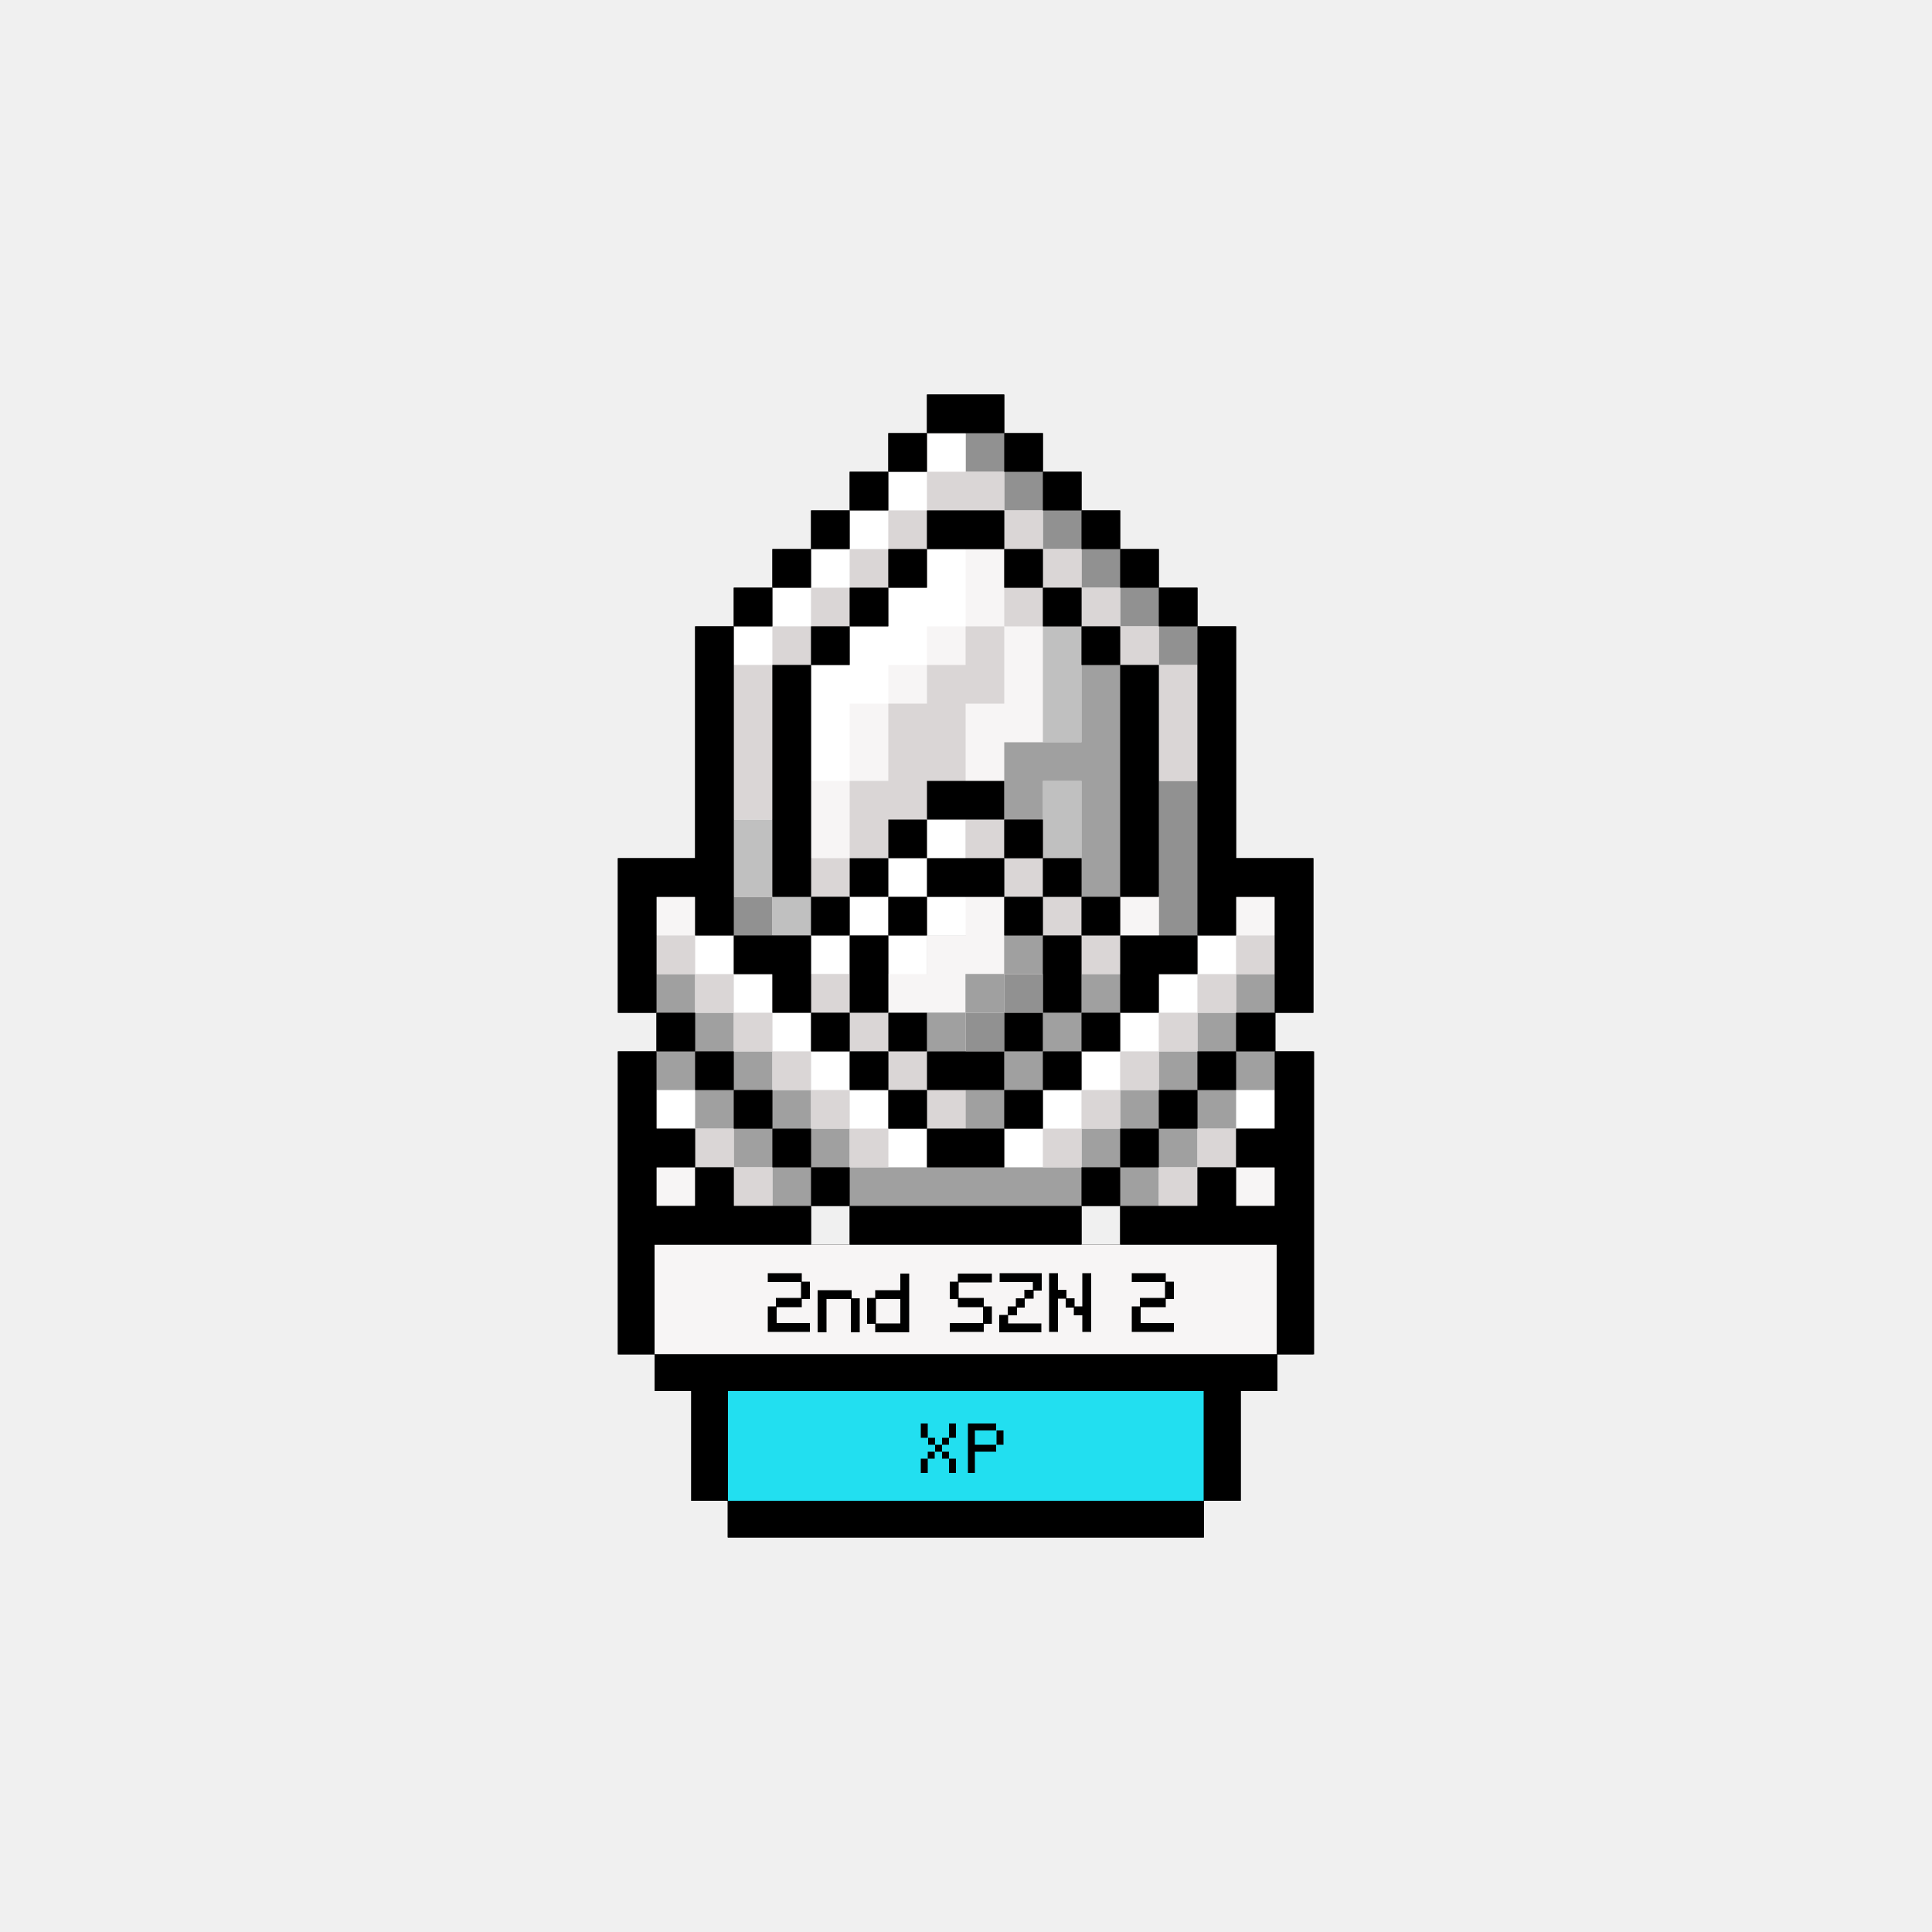
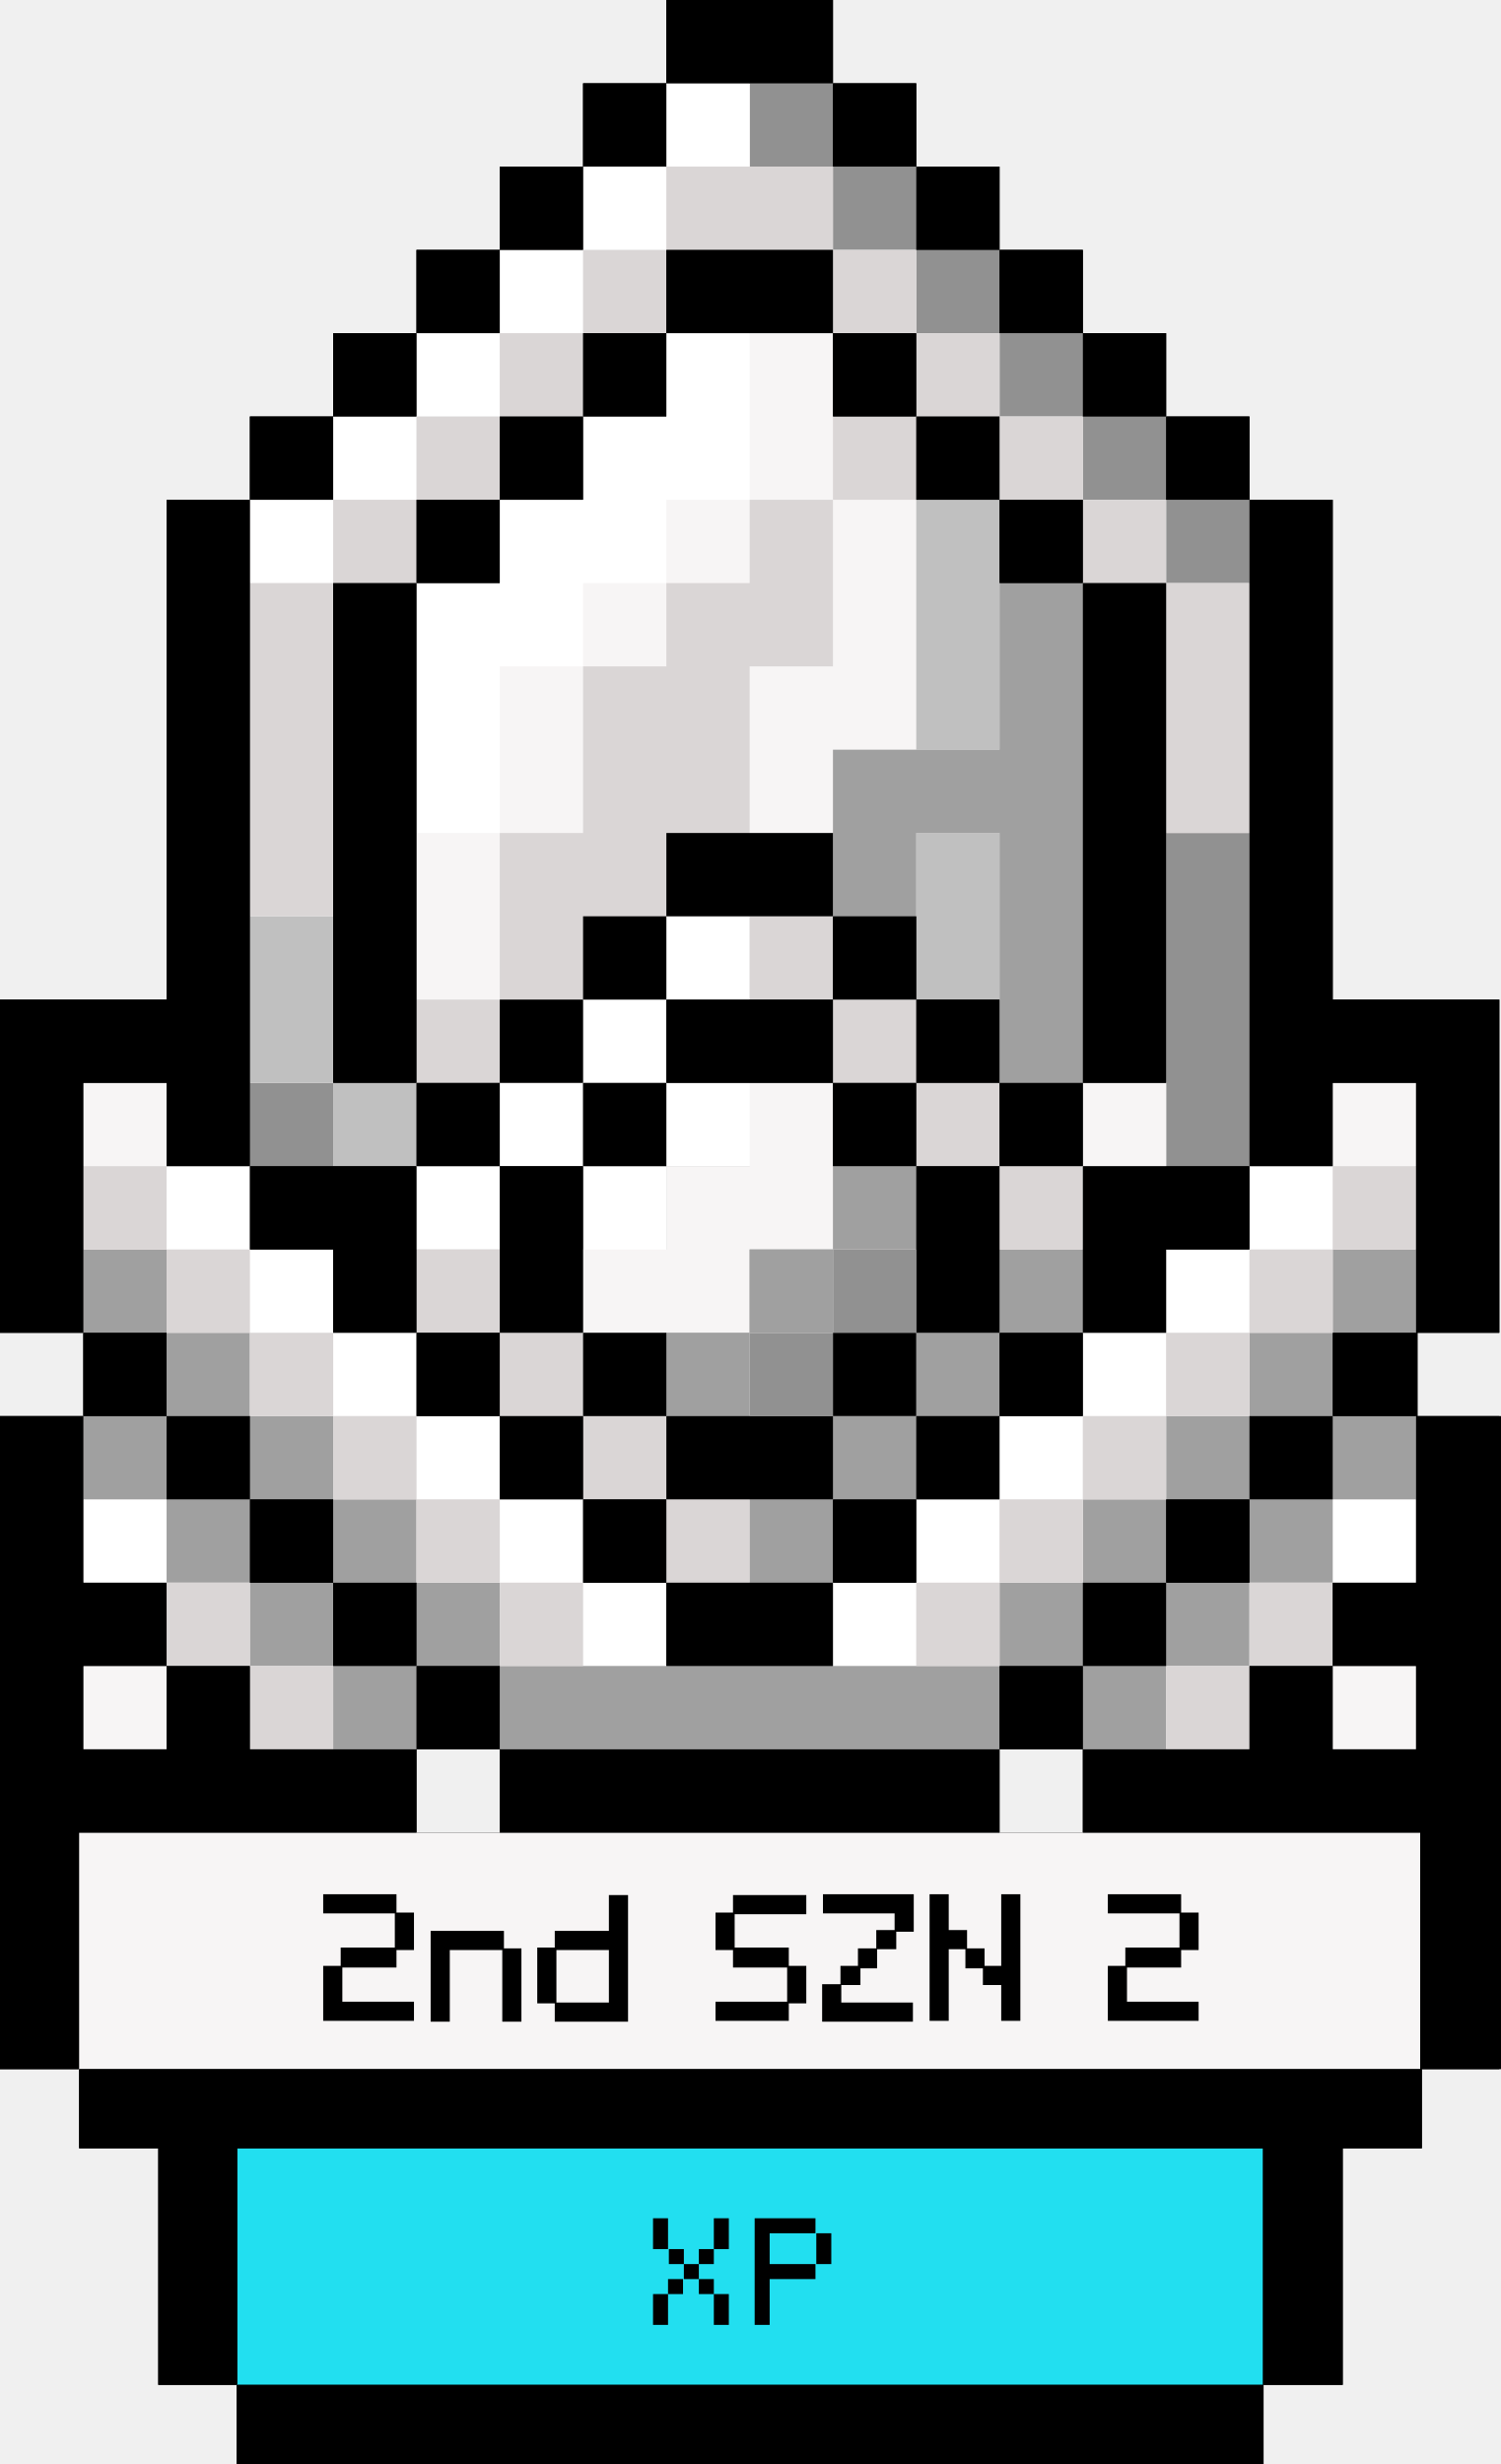
- <svg xmlns="http://www.w3.org/2000/svg" viewBox="0 0 500 500">
-   <path d="M339.9 262.1v-40h-20v-60h-10v-10h-10v-10h-10v-10h-10v-10h-10v-10h-10v-10h-20v10h-10v10h-10v10h-10v10h-10v10h-10v10h-10v60h-20v40h10v10h-10v78.4h9.5v9.5h9.5v28.4h9.5v9.5h123.2v-9.5h9.5V360h9.5v-9.5h9.5v-78.4h-10v-10h9.8zm-120 60h-10v-10h10v10zm70 0h-10v-10h10v10z" />
+ <svg xmlns="http://www.w3.org/2000/svg" viewBox="0 0 180.2 295.8">
+   <path d="M180 160v-40h-20V60h-10V50h-10V40h-10V30h-10V20h-10V10h-10V0H80v10H70v10H60v10H50v10H40v10H30v10H20v60H0v40h10v10H0v78.4h9.5v9.5H19v28.4h9.5v9.5h123.2v-9.5h9.5v-28.4h9.5v-9.5h9.5V170h-10v-10h9.8 0zM60 220H50v-10h10v10zm70 0h-10v-10h10v10z" />
  <g fill="#f7f5f5">
-     <path d="M319.9 232.1v10h-10v10h-10v10h-10v10h-10v10h-10v10h-10v10h-20v-10h-10v-10h-10v-10h-10v-10h-10v-10h-10v-10h-10v-10h-10v30h10v10h10v10h10v10h10v10h10v10h60v-10h10v-10h10v-10h10v-10h10v-10h10v-30h-10 0zm-150 70h10v10h-10z" />
-     <path d="M319.9 302.1h10v10h-10zm-110-60v-10h-10v-60h10v-10h10v-10h10v-10h10v-10h20v10h10v10h10v10h10v10h10v60h-10v10h-10v10h-10v-10h-10v-10h-20v10h-10v10h-10v-10h-10v20h10v10h10v10h10v10h20v-10h10v-10h10v-10h10v-10h10v-10h10v-80h-10v-10h-10v-10h-10v-10h-10v-10h-10v-10h-20v10h-10v10h-10v10h-10v10h-10v10h-10v80h20z" />
-     <path d="M219.9 242.1h10v-10h10v-10h20v-10h10v10h10v10h10v-60h-10v-10h-10v-10h-10v-10h-20v10h-10v10h-10v10h-10v60h10v10h0zm-20 50h-10v-10h-10v-10h-10v20h10v10h10v10h20v-10h-10v-10z" />
-     <path d="M309.9 282.1v10h-10v10h-10v10h20v-10h10v-10h10v-20h-10v10h-10zm-40-50h10v10h-10z" />
-     <path d="M259.9 222.1h10v10h-10z" />
+     <path d="M160 130v10h-10v10h-10v10h-10v10h-10v10h-10v10h-10v10H80v-10H70v-10H60v-10H50v-10H40v-10H30v-10H20v-10H10v30h10v10h10v10h10v10h10v10h10v10h60v-10h10v-10h10v-10h10v-10h10v-10h10v-30h-10 0zM10 200h10v10H10v-10z" />
+     <path d="M160 200h10v10h-10v-10zM50 140v-10H40V70h10V60h10V50h10V40h10V30h20v10h10v10h10v10h10v10h10v60h-10v10h-10v10h-10v-10h-10v-10H80v10H70v10H60v-10H50v20h10v10h10v10h10v10h20v-10h10v-10h10v-10h10v-10h10v-10h10V60h-10V50h-10V40h-10V30h-10V20h-10V10H80v10H70v10H60v10H50v10H40v10H30v80h20z" />
+     <path d="M60 140h10v-10h10v-10h20v-10h10v10h10v10h10V70h-10V60h-10V50h-10V40H80v10H70v10H60v10H50v60h10v10h0zm-20 50H30v-10H20v-10H10v20h10v10h10v10h20v-10H40v-10z" />
+     <path d="M150 180v10h-10v10h-10v10h20v-10h10v-10h10v-20h-10v10h-10zm-40-50h10v10h-10v-10z" />
+     <path d="M100,120h10v10h-10V120z" />
  </g>
-   <path d="M249.9 212.1h10v10h-10zm-10 30v10 10h10v-10h10v-10h-10zm30-10h10v10h-10z" fill="#a0a0a0" />
+   <path d="M90 110h10v10H90v-10zm-10 30v10 10h10v-10h10v-10H90 80zm30-10h10v10h-10v-10z" fill="#a0a0a0" />
  <g fill="#919191">
-     <path d="M249.9 112.1h10v10h-10z" />
-     <path d="M259.9 122.1h10v10h-10z" />
-     <path d="M269.9 132.1h10v10h-10z" />
-     <path d="M279.9 142.1h10v10h-10z" />
-     <path d="M289.9 152.1h10v10h-10z" />
-     <path d="M299.9 162.1h10v10h-10zm0 50v30h10v-40h-10v10z" />
-     <path d="M189.9 232.1h10v10h-10zm100 10h10v10h-10z" />
-     <path d="M279.9 252.1h10v10h-10z" />
-     <path d="M269.9 262.1h10v10h-10z" />
-     <path d="M259.9 272.1h10v10h-10z" />
-     <path d="M249.9 282.1h10v10h-10zm0-20h10v10h-10z" />
-     <path d="M259.9 252.1h10v10h-10z" />
+     <path d="M90,10h10v10H90V10z" />
+     <path d="M100,20h10v10h-10V20z" />
+     <path d="M110,30h10v10h-10V30z" />
+     <path d="M120,40h10v10h-10V40z" />
+     <path d="M130,50h10v10h-10V50z" />
+     <path d="M140 60h10v10h-10V60zm0 50v30h10v-40h-10v10z" />
+     <path d="M30 130h10v10H30v-10zm100 10h10v10h-10v-10z" />
+     <path d="M120,150h10v10h-10V150z" />
+     <path d="M110,160h10v10h-10V160z" />
+     <path d="M100,170h10v10h-10V170z" />
+     <path d="M90 180h10v10H90v-10zm0-20h10v10H90v-10z" />
+     <path d="M100,150h10v10h-10V150z" />
  </g>
  <g fill="#f7f5f5">
-     <path d="M229.9 192.1v-10h-10v20h10v-10z" />
-     <path d="M209.9 212.1v10h10v-20h-10v10zm20-40h10v10h-10zm0 50h10v10h-10z" />
-     <path d="M239.9 212.1h10v10h-10z" />
-     <path d="M259.9 182.1h-10v30h10v-20h10v-30h-10v20zm-20-20h10v10h-10z" />
-     <path d="M259.9 152.1v-10h-10v20h10v-10z" />
+     <path d="M70,90V80H60v20h10V90z" />
+     <path d="M50 110v10h10v-20H50v10zm20-40h10v10H70V70zm0 50h10v10H70v-10z" />
+     <path d="M80,110h10v10H80V110z" />
+     <path d="M100 80H90v30h10V90h10V60h-10v20zM80 60h10v10H80V60z" />
+     <path d="M100,50V40H90v20h10V50z" />
  </g>
  <g fill="#fff">
-     <path d="M239.9 112.1h10v10h-10z" />
-     <path d="M229.9 122.1h10v10h-10z" />
-     <path d="M219.9 132.1h10v10h-10z" />
-     <path d="M209.9 142.1h10v10h-10z" />
-     <path d="M199.9 152.1h10v10h-10z" />
-     <path d="M189.9 162.1h10v10h-10z" />
+     <path d="M80,10h10v10H80V10z" />
+     <path d="M70,20h10v10H70V20z" />
+     <path d="M60,30h10v10H60V30z" />
+     <path d="M50,40h10v10H50V40z" />
+     <path d="M40,50h10v10H40V50z" />
+     <path d="M30,60h10v10H30V60z" />
  </g>
  <g fill="#f7f5f5">
-     <path d="M289.9 232.1h10v10h-10z" />
-     <path d="M279.9 242.1h10v10h-10z" />
-     <path d="M269.9 252.1h10v10h-10z" />
-     <path d="M259.9 262.1h10v10h-10z" />
-     <path d="M249.9 272.1h10v10h-10zm70-40h10v10h-10zm-70 20h10v-20h-10v10h-10v10h-10v10h20v-10zm-80 50h10v10h-10zm150 0h10v10h-10zm-150-70h10v10h-10z" />
+     <path d="M130,130h10v10h-10V130z" />
+     <path d="M120,140h10v10h-10V140z" />
+     <path d="M110,150h10v10h-10V150z" />
+     <path d="M100,160h10v10h-10V160z" />
+     <path d="M90 170h10v10H90v-10zm70-40h10v10h-10v-10zm-70 20h10v-20H90v10H80v10H70v10h20v-10zm-80 50h10v10H10v-10zm150 0h10v10h-10v-10zM10 130h10v10H10v-10z" />
  </g>
  <g fill="silver">
-     <path d="M269.9 162.1v30h10v-30h-10zm0 40h10v20h-10zm-70 10h-10v20h10v-20z" />
-     <path d="M199.9 232.1h10v10h-10z" />
-     <path d="M209.9 242.1h10v10h-10z" />
-     <path d="M219.9 252.1h10v10h-10z" />
-     <path d="M229.9 262.1v10h10v10h10v-20h-20z" />
-     <path d="M249.9 252.1h10v10h-10z" />
+     <path d="M110 60v30h10V60h-10zm0 40h10v20h-10v-20zm-70 10H30v20h10v-20z" />
+     <path d="M40,130h10v10H40V130z" />
+     <path d="M50,140h10v10H50V140z" />
+     <path d="M60,150h10v10H60V150z" />
+     <path d="M70,160v10h10v10h10v-20H70z" />
+     <path d="M90,150h10v10H90V150z" />
  </g>
  <g fill="#fff">
-     <path d="M239.9 152.1h-10v10h-10v10h-10v10 10 10h10v-10-10h10v-10h10v-10h10v-10-10h-10zm20 140h10v10h-10z" />
-     <path d="M269.9 282.1h10v10h-10z" />
-     <path d="M279.9 272.1h10v10h-10z" />
-     <path d="M289.9 262.1h10v10h-10z" />
-     <path d="M299.9 252.1h10v10h-10z" />
-     <path d="M309.9 242.1h10v10h-10zm-140 40h10v10h-10zm150 0h10v10h-10zm-90 10h10v10h-10z" />
-     <path d="M219.9 282.1h10v10h-10z" />
-     <path d="M209.9 272.1h10v10h-10z" />
-     <path d="M199.9 262.1h10v10h-10z" />
-     <path d="M189.9 252.1h10v10h-10zm50-20h10v10h-10zm0-20h10v10h-10z" />
-     <path d="M229.9 222.1h10v10h-10zm0 20h10v10h-10zm-20 0h10v10h-10z" />
-     <path d="M219.9 232.1h10v10h-10zm-40 10h10v10h-10z" />
+     <path d="M80 50H70v10H60v10H50v10 10 10h10V90 80h10V70h10V60h10V50 40H80v10zm20 140h10v10h-10v-10z" />
+     <path d="M110,180h10v10h-10V180z" />
+     <path d="M120,170h10v10h-10V170z" />
+     <path d="M130,160h10v10h-10V160z" />
+     <path d="M140,150h10v10h-10V150z" />
+     <path d="M150 140h10v10h-10v-10zM10 180h10v10H10v-10zm150 0h10v10h-10v-10zm-90 10h10v10H70v-10z" />
+     <path d="M60,180h10v10H60V180z" />
+     <path d="M50,170h10v10H50V170z" />
+     <path d="M40,160h10v10H40V160z" />
+     <path d="M30 150h10v10H30v-10zm50-20h10v10H80v-10zm0-20h10v10H80v-10z" />
+     <path d="M70 120h10v10H70v-10zm0 20h10v10H70v-10zm-20 0h10v10H50v-10z" />
+     <path d="M60 130h10v10H60v-10zm-40 10h10v10H20v-10z" />
  </g>
  <g fill="#a0a0a0">
-     <path d="M239.9 262.1h10v10h-10zm30-60h10v30h10v-60h-10v20h-20v20h10v-10z" />
-     <path d="M249.9 252.1h10v10h-10z" />
-     <path d="M259.9 242.1h10v10h-10zm0 60h-40v10h60v-10h-20zm0-30h10v10h-10z" />
-     <path d="M249.9 282.1h10v10h-10zm20-20h10v10h-10zm10 30h10v10h-10zm30-30h10v10h-10z" />
-     <path d="M319.9 252.1h10v10h-10zm-30 30h10v10h-10z" />
-     <path d="M299.9 272.1h10v10h-10zm-120 10h10v10h-10z" />
-     <path d="M169.9 272.1h10v10h-10zm30 30h10v10h-10z" />
-     <path d="M189.9 292.1h10v10h-10zm120-10h10v10h-10z" />
-     <path d="M319.9 272.1h10v10h-10zm-30 30h10v10h-10z" />
-     <path d="M299.9 292.1h10v10h-10zm-20-40h10v10h-10zm-70 40h10v10h-10zm-30-30h10v10h-10z" />
-     <path d="M169.9 252.1h10v10h-10zm30 30h10v10h-10z" />
-     <path d="M189.9 272.1h10v10h-10z" />
+     <path d="M80 160h10v10H80v-10zm30-60h10v30h10V70h-10v20h-20v20h10v-10z" />
+     <path d="M90,150h10v10H90V150z" />
+     <path d="M100 140h10v10h-10v-10zm0 60H60v10h60v-10h-20zm0-30h10v10h-10v-10z" />
+     <path d="M90 180h10v10H90v-10zm20-20h10v10h-10v-10zm10 30h10v10h-10v-10zm30-30h10v10h-10v-10z" />
+     <path d="M160 150h10v10h-10v-10zm-30 30h10v10h-10v-10z" />
+     <path d="M140 170h10v10h-10v-10zM20 180h10v10H20v-10z" />
+     <path d="M10 170h10v10H10v-10zm30 30h10v10H40v-10z" />
+     <path d="M30 190h10v10H30v-10zm120-10h10v10h-10v-10z" />
+     <path d="M160 170h10v10h-10v-10zm-30 30h10v10h-10v-10z" />
+     <path d="M140 190h10v10h-10v-10zm-20-40h10v10h-10v-10zm-70 40h10v10H50v-10zm-30-30h10v10H20v-10z" />
+     <path d="M10 150h10v10H10v-10zm30 30h10v10H40v-10z" />
+     <path d="M30,170h10v10H30V170z" />
  </g>
-   <path d="M188.3 360v28.4h123.2V360H188.3z" fill="#22dff0" />
+   <path d="M28.4,257.9v28.4h123.2v-28.4H28.4z" fill="#22dff0" />
  <g fill="#dad6d6">
-     <path d="M249.9 172.1h-10v10h-10v20h-10v20h-10v10h20v-10h10v-10h10v-30h10v-20h-10v10z" />
-     <path d="M259.9 152.1h10v10h-10zm0-20v-10h-20v10h20z" />
-     <path d="M259.9 132.1h10v10h-10z" />
-     <path d="M269.9 142.1h10v10h-10z" />
-     <path d="M279.9 152.1h10v10h-10z" />
-     <path d="M289.9 162.1h10v10h-10z" />
-     <path d="M299.9 192.1v10h10v-30h-10v20zm-100 10v-30h-10v40h10v-10zm30-70h10v10h-10z" />
-     <path d="M219.9 142.1h10v10h-10z" />
-     <path d="M209.9 152.1h10v10h-10z" />
-     <path d="M199.9 162.1h10v10h-10zm70 130h10v10h-10z" />
-     <path d="M239.9 282.1h10v10h-10zm40 0h10v10h-10zm30-30h10v10h-10z" />
-     <path d="M319.9 242.1h10v10h-10zm-30 30h10v10h-10z" />
-     <path d="M299.9 262.1h10v10h-10zm-120 30h10v10h-10z" />
-     <path d="M189.9 302.1h10v10h-10zm120-10h10v10h-10z" />
-     <path d="M299.9 302.1h10v10h-10zm-80-10h10v10h-10zm10-20h10v10h-10zm20-60h10v10h-10zm20 20h10v10h-10z" />
-     <path d="M259.9 222.1h10v10h-10zm-50 30h10v10h-10z" />
-     <path d="M279.9 242.1h10v10h-10zm-60 20h10v10h-10zm-10 20h10v10h-10zm-30-30h10v10h-10z" />
-     <path d="M169.9 242.1h10v10h-10zm30 30h10v10h-10z" />
-     <path d="M189.9 262.1h10v10h-10z" />
+     <path d="M90,70H80v10H70v20H60v20H50v10h20v-10h10v-10h10V80h10V60H90V70z" />
+     <path d="M100 50h10v10h-10V50zm0-20V20H80v10h20z" />
+     <path d="M100,30h10v10h-10V30z" />
+     <path d="M110,40h10v10h-10V40z" />
+     <path d="M120,50h10v10h-10V50z" />
+     <path d="M130,60h10v10h-10V60z" />
+     <path d="M140 90v10h10V70h-10v20zM40 100V70H30v40h10v-10zm30-70h10v10H70V30z" />
+     <path d="M60,40h10v10H60V40z" />
+     <path d="M50,50h10v10H50V50z" />
+     <path d="M40 60h10v10H40V60zm70 130h10v10h-10v-10z" />
+     <path d="M80 180h10v10H80v-10zm40 0h10v10h-10v-10zm30-30h10v10h-10v-10z" />
+     <path d="M160 140h10v10h-10v-10zm-30 30h10v10h-10v-10z" />
+     <path d="M140 160h10v10h-10v-10zM20 190h10v10H20v-10z" />
+     <path d="M30 200h10v10H30v-10zm120-10h10v10h-10v-10z" />
+     <path d="M140 200h10v10h-10v-10zm-80-10h10v10H60v-10zm10-20h10v10H70v-10zm20-60h10v10H90v-10zm20 20h10v10h-10v-10z" />
+     <path d="M100 120h10v10h-10v-10zm-50 30h10v10H50v-10z" />
+     <path d="M120 140h10v10h-10v-10zm-60 20h10v10H60v-10zm-10 20h10v10H50v-10zm-30-30h10v10H20v-10z" />
+     <path d="M10 140h10v10H10v-10zm30 30h10v10H40v-10z" />
+     <path d="M30,160h10v10H30V160z" />
  </g>
-   <path d="M320.9 322.1H169.3v28.4h161.1v-28.4h-9.5z" fill="#f7f5f5" />
-   <path d="M259.9 112.1v-10h-20v10h20z" />
-   <path d="M259.9 112.1h10v10h-10z" />
-   <path d="M269.9 122.1h10v10h-10z" />
-   <path d="M279.9 132.1h10v10h-10z" />
-   <path d="M289.9 142.1h10v10h-10z" />
-   <path d="M299.9 152.1h10v10h-10zm-70-40h10v10h-10z" />
-   <path d="M219.9 122.1h10v10h-10z" />
-   <path d="M209.9 132.1h10v10h-10z" />
-   <path d="M199.9 142.1h10v10h-10z" />
-   <path d="M189.9 152.1h10v10h-10zm100 40v40h10v-60h-10v20zm-80 20v-40h-10v60h10v-20zm50-70v-10h-20v10h20z" />
-   <path d="M229.9 142.1h10v10h-10zm30 0h10v10h-10z" />
-   <path d="M269.9 152.1h10v10h-10z" />
-   <path d="M279.9 162.1h10v10h-10zm-60-10h10v10h-10z" />
-   <path d="M209.9 162.1h10v10h-10zm30 130v10h20v-10h-20zm20-80v-10h-20v10h20zm-20 60v10h20v-10h-20z" />
-   <path d="M259.9 262.1h10v10h-10zm0-50h10v10h-10zm20 20h10v10h-10z" />
-   <path d="M289.9 242.1v20h10v-10h10v-10h-20zm-20-20h10v10h-10zm50 40h10v10h-10z" />
-   <path d="M319.9 222.1v-60h-10v80h10v-10h10v30h10v-40h-20 0zm-40 40h10v10h-10z" />
-   <path d="M269.9 272.1h10v10h-10z" />
-   <path d="M259.9 282.1h10v10h-10zm-80-10h10v10h-10z" />
-   <path d="M189.9 282.1h10v10h-10z" />
-   <path d="M199.9 292.1h10v10h-10z" />
-   <path d="M209.9 302.1h10v10h-10z" />
-   <path d="M229.9 322.1h50v-10h-60v10h10zm80-50h10v10h-10z" />
-   <path d="M299.9 282.1h10v10h-10z" />
-   <path d="M289.9 292.1h10v10h-10z" />
-   <path d="M279.9 302.1h10v10h-10z" />
-   <path d="M329.9 292.1h-10v10h10v10h-10v-10h-10v10h-20v10h40.5v28.4h9.5v-78.4h-10v20zm-100-30h10v10h-10zm20-40h-10v10h20v-10h-10z" />
-   <path d="M259.9 232.1h10v10h-10zm-30 0h10v10h-10z" />
-   <path d="M269.9 252.1v10h10v-20h-10v10zm-40-10h-10v20h10v-20z" />
-   <path d="M229.9 212.1h10v10h-10zm-20 20h10v10h-10z" />
-   <path d="M209.9 242.1h-20v10h10v10h10v-20zm10-20h10v10h-10zm-50 40h10v10h-10z" />
-   <path d="M169.9 242.1v-10h10v10h10v-80h-10v60h-20v40h10v-20zm40 20h10v10h-10z" />
-   <path d="M219.9 272.1h10v10h-10z" />
-   <path d="M229.9 282.1h10v10h-10zm-60.5 49.5v-9.5h40.5v-10h-20v-10h-10v10h-10v-10h10v-10h-10v-20h-10v78.4h9.5v-18.9zm123.1 56.8H188.3v9.5h123.2v-9.5h-19z" />
-   <path d="M311.5 350.5H169.4v9.5h9.5v28.4h9.5V360h123.2v28.4h9.5V360h9.5v-9.5h-19.1z" />
-   <path d="M207.4 329.6v2.1h-8.6v-2.1h8.6zm-6.5 8.6v4.3h8.6v2.1h-10.7v-6.4h2.1 0zm6.5 0h-6.5V336h6.5v2.2zm2.1-2.1h-2.1v-4.3h2.1v4.3zm4.3 0v8.6h-2.1V334h8.6v2.1h-6.5zm8.6 0v8.6h-2.1v-8.6h2.1zm4.2 6.4h-2.1V336h2.1v6.5zm0-6.4V334h6.5v-4.3h2.1v15h-8.6v-2.1h6.5v-6.5h-6.5 0zm21.4-4.3v4.3h-2.1v-4.3h2.1zm-2.1 10.7h8.6v2.1h-8.6v-2.1zm10.7-10.7H248v-2.1h8.6v2.1zm-8.6 6.4V336h6.5v2.2H248zm6.5 4.3v-4.3h2.1v4.3h-2.1zm15-12.9v4.3h-2.1v-2.2h-8.6v-2.1h10.7 0zm-10.8 10.8h2.1v2.2h8.6v2.1h-10.7v-4.3zm2.2-2.2h2.2v2.1h-2.2v-2.1h0zm2.1-2.1h2.1v2.2H263v-2.2zm2.2-2.2h2.2v2.1h-2.2v-2.1zm10.7 0v2.1h-2.2v8.6h-2.1v-15h2.1v4.3h2.2 0zm2.1 2.2v2.2h-2.1v-2.2h2.1zm4.3-6.5v15h-2.1v-4.3H278v-2.1h2.2v-8.6h2.1 0zm19.3 0v2.1H293v-2.1h8.6zm-6.5 8.6v4.3h8.6v2.1H293v-6.4h2.1 0zm6.5 0h-6.5V336h6.5v2.2zm2.1-2.1h-2.1v-4.3h2.1v4.3z" stroke="#000" stroke-width=".199" stroke-miterlimit="10" />
-   <path d="M240.1 368.4v3.7h-1.8v-3.7h1.8zm-1.8 9.1h1.8v3.7h-1.8v-3.7zm3.7-5.4v1.8h-1.8v-1.8h1.8zm-1.9 3.6h1.8v1.8h-1.8v-1.8zm3.7-1.8v1.8H242v-1.8h1.8zm1.8 0h-1.8v-1.8h1.8v1.8zm-1.8 3.6v-1.8h1.8v1.8h-1.8zm3.6-5.4h-1.8v-3.7h1.8v3.7zm-1.8 9.1v-3.7h1.8v3.7h-1.8zm6.7-7.3h5.5v1.8h-5.5v5.5h-1.8v-12.8h7.3v1.8h-5.5v3.7zm7.4-3.7v3.7h-1.8v-3.7h1.8z" />
+   <path d="M161 220H9.4v28.4h161.1V220H161h0z" fill="#f7f5f5" />
+   <path d="M100 10V0H80v10h20z" />
+   <path d="M100,10h10v10h-10V10z" />
+   <path d="M110,20h10v10h-10V20z" />
+   <path d="M120,30h10v10h-10V30z" />
+   <path d="M130,40h10v10h-10V40z" />
+   <path d="M140 50h10v10h-10V50zM70 10h10v10H70V10z" />
+   <path d="M60,20h10v10H60V20z" />
+   <path d="M50,30h10v10H50V30z" />
+   <path d="M40,40h10v10H40V40z" />
+   <path d="M30 50h10v10H30V50zm100 40v40h10V70h-10v20zm-80 20V70H40v60h10v-20zm50-70V30H80v10h20z" />
+   <path d="M70 40h10v10H70V40zm30 0h10v10h-10V40z" />
+   <path d="M110,50h10v10h-10V50z" />
+   <path d="M120 60h10v10h-10V60zM60 50h10v10H60V50z" />
+   <path d="M50 60h10v10H50V60zm30 130v10h20v-10H80zm20-80v-10H80v10h20zm-20 60v10h20v-10H80z" />
+   <path d="M100 160h10v10h-10v-10zm0-50h10v10h-10v-10zm20 20h10v10h-10v-10z" />
+   <path d="M130 140v20h10v-10h10v-10h-20zm-20-20h10v10h-10v-10zm50 40h10v10h-10v-10z" />
+   <path d="M160 120V60h-10v80h10v-10h10v30h10v-40h-20 0zm-40 40h10v10h-10v-10z" />
+   <path d="M110,170h10v10h-10V170z" />
+   <path d="M100 180h10v10h-10v-10zm-80-10h10v10H20v-10z" />
+   <path d="M30,180h10v10H30V180z" />
+   <path d="M40,190h10v10H40V190z" />
+   <path d="M50,200h10v10H50V200z" />
+   <path d="M70 220h50v-10H60v10h10zm80-50h10v10h-10v-10z" />
+   <path d="M140,180h10v10h-10V180z" />
+   <path d="M130,190h10v10h-10V190z" />
+   <path d="M120,200h10v10h-10V200z" />
+   <path d="M170 190h-10v10h10v10h-10v-10h-10v10h-20v10h40.5v28.4h9.5V170h-10v20zM70 160h10v10H70v-10zm20-40H80v10h20v-10H90z" />
+   <path d="M100 130h10v10h-10v-10zm-30 0h10v10H70v-10z" />
+   <path d="M110 150v10h10v-20h-10v10zm-40-10H60v20h10v-20z" />
+   <path d="M70 110h10v10H70v-10zm-20 20h10v10H50v-10z" />
+   <path d="M50 140H30v10h10v10h10v-20zm10-20h10v10H60v-10zm-50 40h10v10H10v-10z" />
+   <path d="M10 140v-10h10v10h10V60H20v60H0v40h10v-20zm40 20h10v10H50v-10z" />
+   <path d="M60,170h10v10H60V170z" />
+   <path d="M70 180h10v10H70v-10zM9.5 229.5V220H50v-10H30v-10H20v10H10v-10h10v-10H10v-20H0v78.4h9.5v-18.9zm123.1 56.8H28.4v9.5h123.2v-9.5h-19z" />
+   <path d="M151.6 248.4H9.5v9.5H19v28.4h9.5v-28.4h123.2v28.4h9.5v-28.4h9.5v-9.5h-19.1 0z" />
+   <path d="M47.5 227.5v2.1h-8.6v-2.1h8.6zm-6.5 8.6v4.3h8.6v2.1H38.9v-6.4H41h0 0zm6.5 0H41v-2.2h6.5v2.2zm2.1-2.1h-2.1v-4.3h2.1v4.3zm4.3 0v8.6h-2.1v-10.7h8.6v2.1h-6.5zm8.6 0v8.6h-2.1V234h2.1zm4.2 6.4h-2.1v-6.5h2.1v6.5zm0-6.4v-2.1h6.5v-4.3h2.1v15h-8.6v-2.1h6.5V234h-6.5 0zm21.4-4.3v4.3H86v-4.3h2.1zM86 240.4h8.6v2.1H86v-2.1zm10.7-10.7h-8.6v-2.1h8.6v2.1zm-8.6 6.4v-2.2h6.5v2.2h-6.5zm6.5 4.3v-4.3h2.1v4.3h-2.1zm15-12.9v4.3h-2.1v-2.2h-8.6v-2.1h10.7 0 0zm-10.8 10.8h2.1v2.2h8.6v2.1H98.8v-4.3h0zm2.2-2.2h2.2v2.1H101v-2.1h0zm2.1-2.1h2.1v2.2h-2.1V234h0zm2.2-2.2h2.2v2.1h-2.2v-2.1zm10.7 0v2.1h-2.2v8.6h-2.1v-15h2.1v4.3h2.2 0zm2.1 2.2v2.2H116V234h2.1zm4.3-6.5v15h-2.1v-4.3h-2.2v-2.1h2.2v-8.6h2.1 0 0zm19.3 0v2.1h-8.6v-2.1h8.6 0zm-6.5 8.6v4.3h8.6v2.1h-10.7v-6.4h2.1 0 0zm6.5 0h-6.5v-2.2h6.5v2.2h0zm2.1-2.1h-2.1v-4.3h2.1v4.3z" stroke="#000" stroke-width=".199" stroke-miterlimit="10" />
+   <path d="M80.2 266.3v3.7h-1.8v-3.7h1.8zm-1.8 9.1h1.8v3.7h-1.8v-3.7zm3.7-5.4v1.8h-1.8V270h1.8zm-1.9 3.6H82v1.8h-1.8v-1.8zm3.7-1.8v1.8h-1.8v-1.8h1.8zm1.8 0h-1.8V270h1.8v1.8zm-1.8 3.6v-1.8h1.8v1.8h-1.8zm3.6-5.4h-1.8v-3.7h1.8v3.7zm-1.8 9.1v-3.7h1.8v3.7h-1.8zm6.7-7.3h5.5v1.8h-5.5v5.5h-1.8v-12.8h7.3v1.8h-5.5v3.7h0zm7.4-3.7v3.7H98v-3.7h1.8z" />
</svg>
